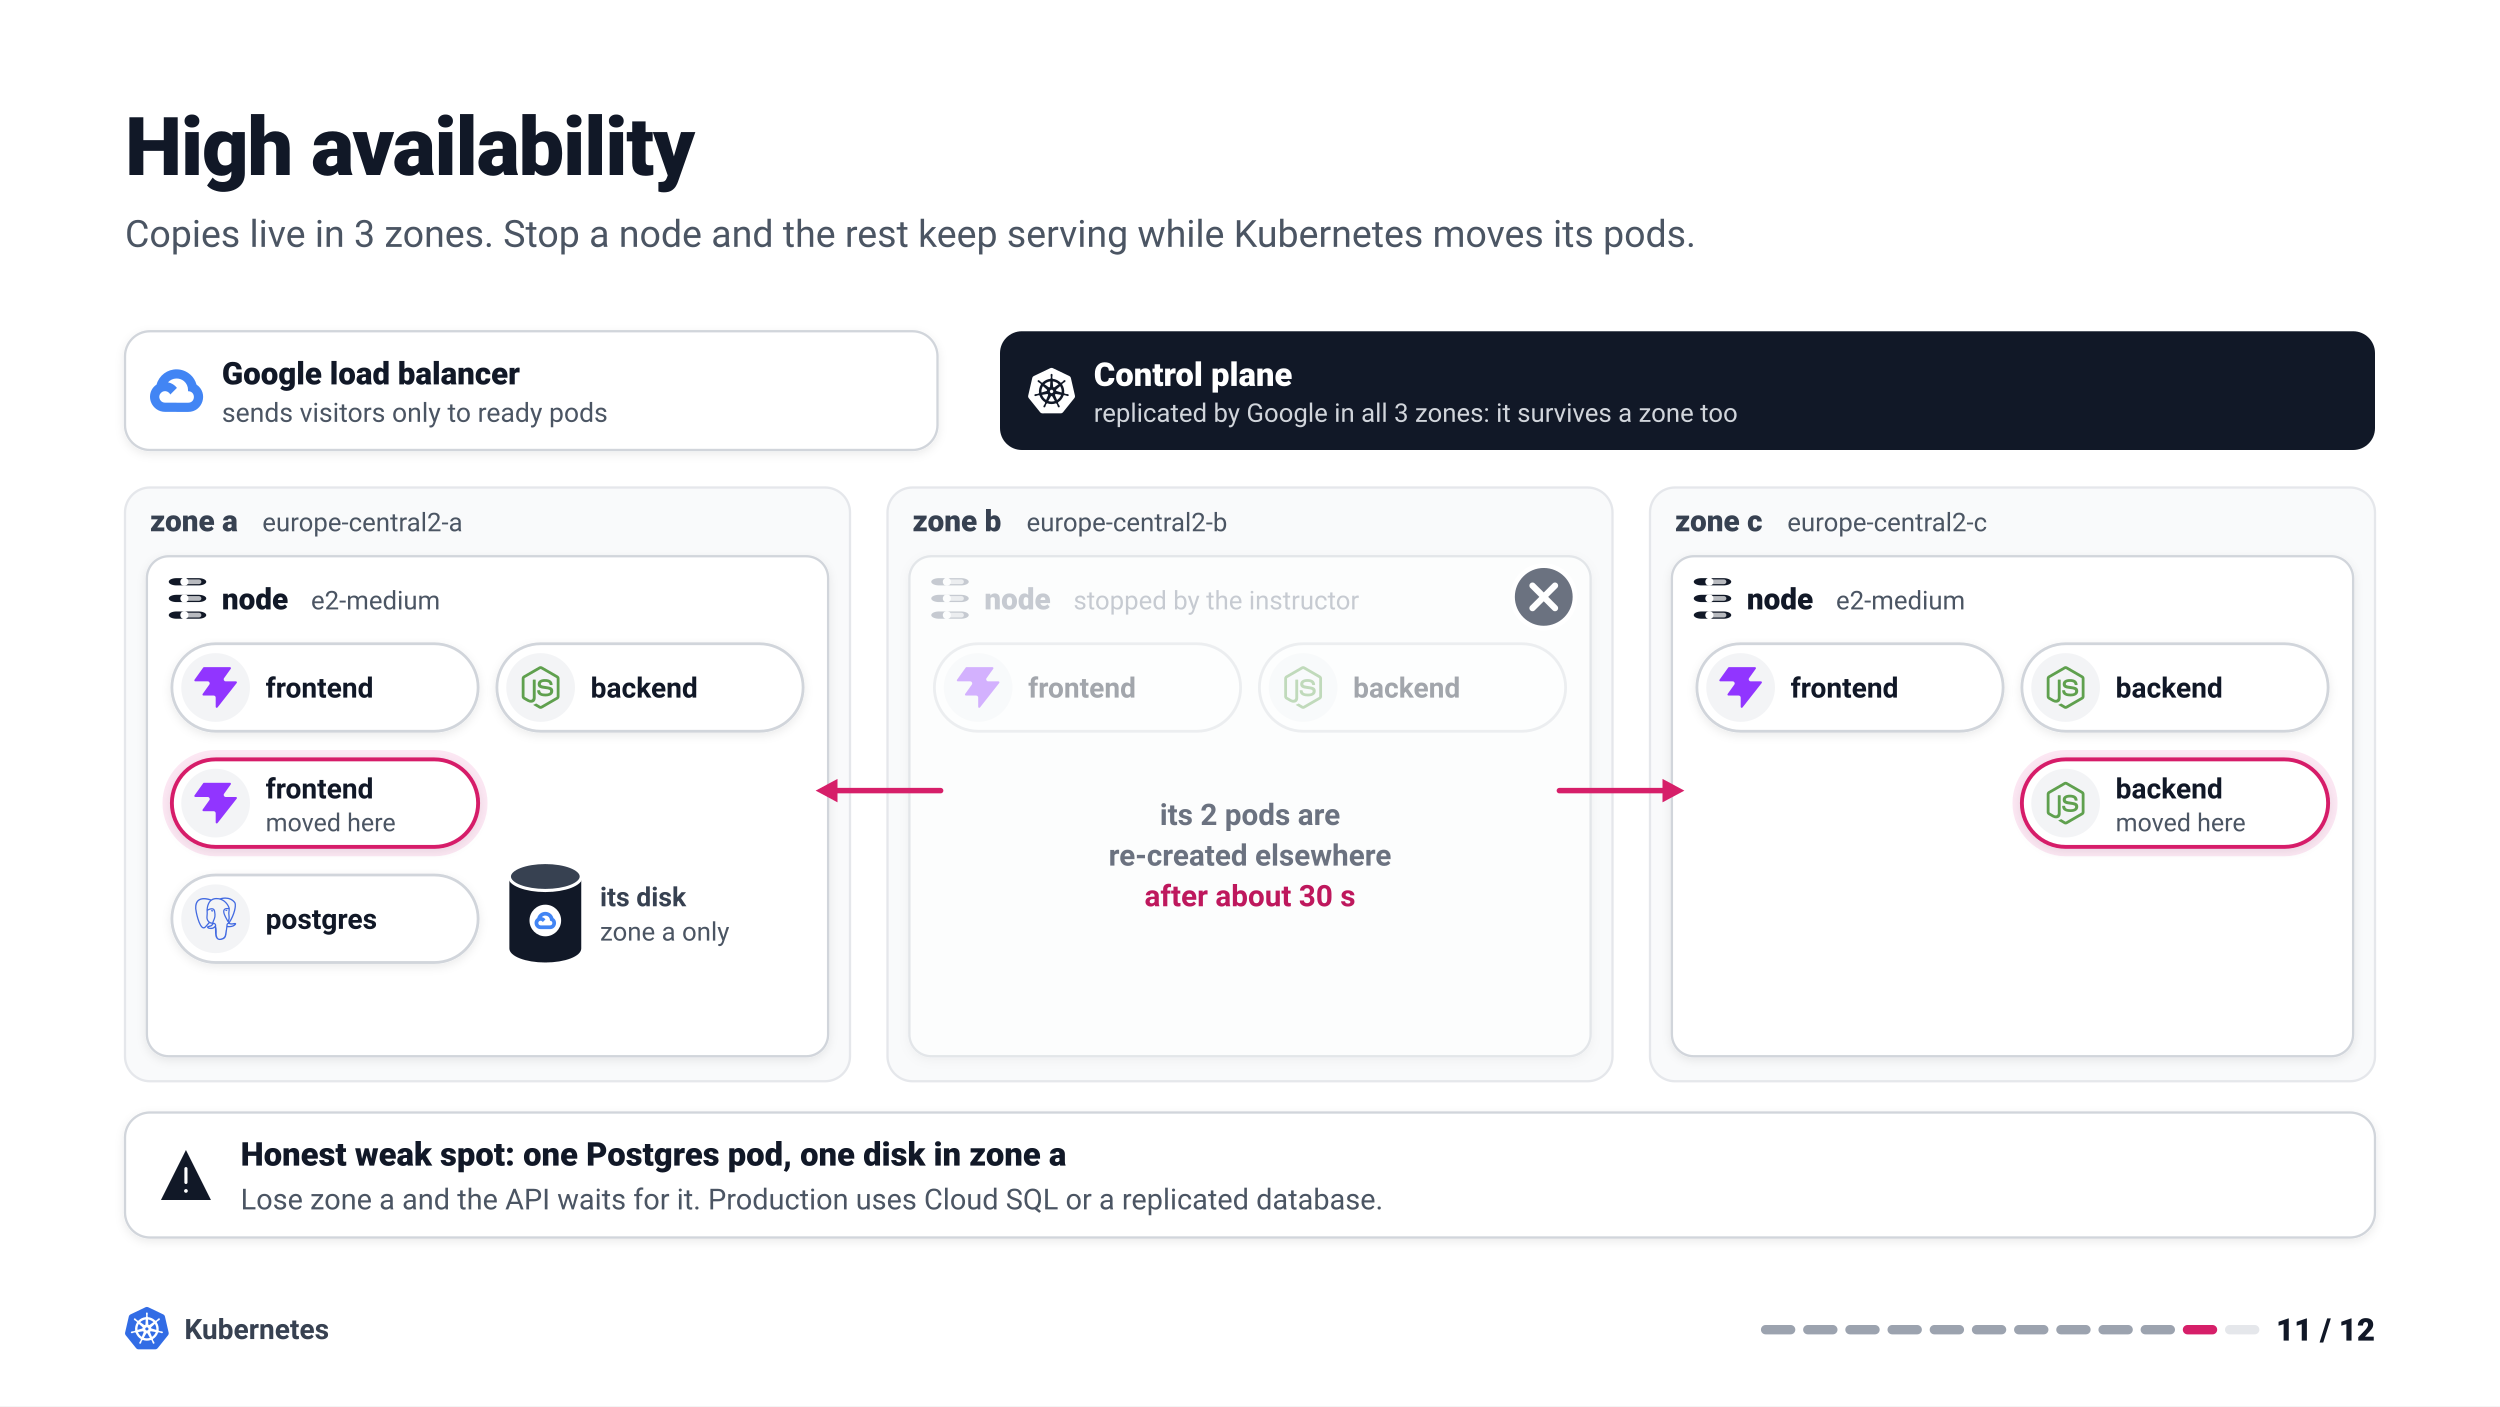
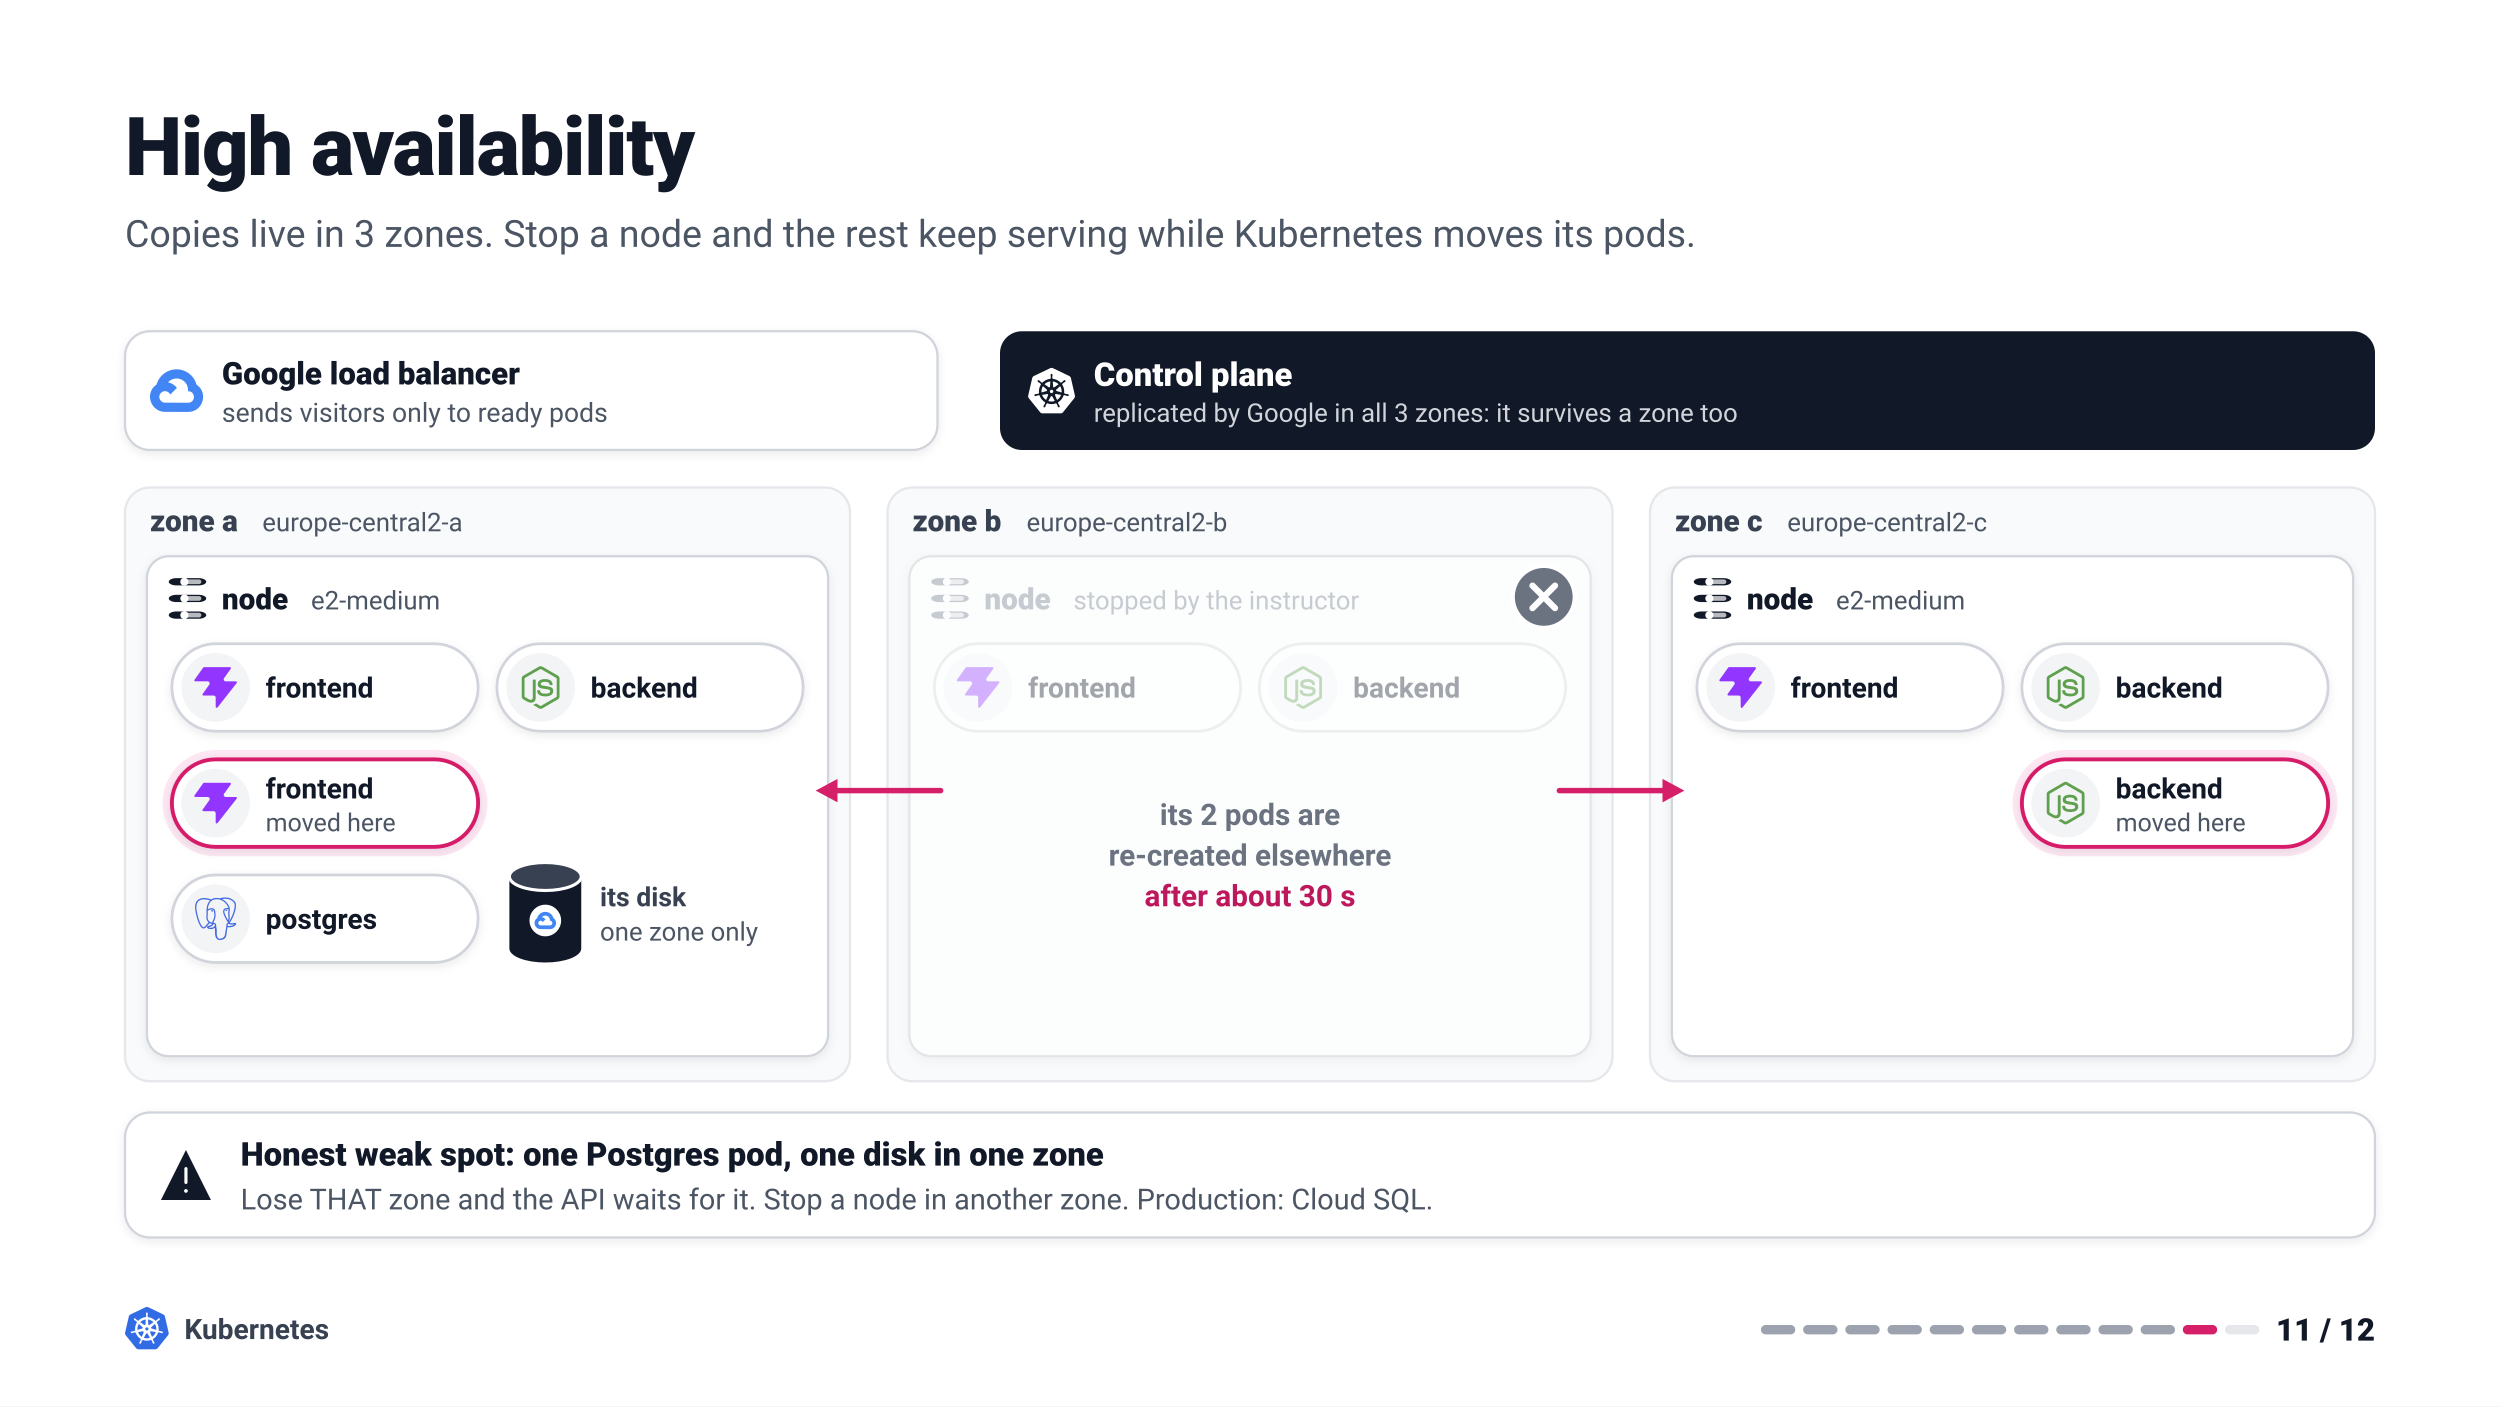
<svg xmlns="http://www.w3.org/2000/svg" width="1600" height="900" viewBox="0 0 1600 900" role="img" aria-labelledby="t d" font-family="system-ui, -apple-system, 'Segoe UI', Roboto, Helvetica, Arial, sans-serif">
  <defs>
    <filter id="shadow" x="-10%" y="-10%" width="120%" height="130%" color-interpolation-filters="sRGB">
      <feDropShadow dx="0" dy="2" stdDeviation="3" flood-color="#111827" flood-opacity="0.08" />
    </filter>
  </defs>
  <rect width="1600" height="900" fill="#FFFFFF" />
  <text x="80" y="112" font-size="52" font-weight="800" fill="#111827" letter-spacing="-0.8">High availability</text>
  <text x="80" y="158" font-size="24" fill="#4B5563">Copies live in 3 zones. Stop a node and the rest keep serving while Kubernetes moves its pods.</text>
  <path transform="translate(80 836) scale(1.1667)" fill="#326CE5" d="M10.204 14.35l.007.01-.999 2.413a5.171 5.171 0 0 1-2.075-2.597l2.578-.437.004.005a.44.44 0 0 1 .484.606zm-.833-2.129a.44.44 0 0 0 .173-.756l.002-.011L7.585 9.7a5.143 5.143 0 0 0-.73 3.255l2.514-.725.002-.009zm1.145-1.98a.44.44 0 0 0 .699-.337l.01-.005.15-2.62a5.144 5.144 0 0 0-3.01 1.442l2.147 1.523.004-.002zm.76 2.75l.723.349.722-.347.18-.78-.5-.623h-.804l-.5.623.179.779zm1.5-3.095a.44.44 0 0 0 .7.336l.008.003 2.134-1.513a5.188 5.188 0 0 0-2.992-1.442l.148 2.615.002.001zm10.876 5.97l-5.773 7.181a1.6 1.6 0 0 1-1.248.594l-9.261.003a1.6 1.6 0 0 1-1.247-.596l-5.776-7.18a1.583 1.583 0 0 1-.307-1.34L2.1 5.573c.108-.47.425-.864.863-1.073L11.305.513a1.606 1.606 0 0 1 1.385 0l8.345 3.985c.438.209.755.604.863 1.073l2.062 8.955c.108.47-.005.963-.308 1.34zm-3.289-2.057c-.042-.01-.103-.026-.145-.034-.174-.033-.315-.025-.479-.038-.35-.037-.638-.067-.895-.148-.105-.04-.18-.165-.216-.216l-.201-.059a6.45 6.45 0 0 0-.105-2.332 6.465 6.465 0 0 0-.936-2.163c.052-.047.15-.133.177-.159.008-.09.001-.183.094-.282.197-.185.444-.338.743-.522.142-.084.273-.137.415-.242.032-.024.076-.062.11-.089.24-.191.295-.52.123-.736-.172-.216-.506-.236-.745-.045-.034.027-.08.062-.111.088-.134.116-.217.23-.33.35-.246.25-.45.458-.673.609-.097.056-.239.037-.303.033l-.19.135a6.545 6.545 0 0 0-4.146-2.003l-.012-.223c-.065-.062-.143-.115-.163-.25-.022-.268.015-.557.057-.905.023-.163.061-.298.068-.475.001-.04-.001-.099-.001-.142 0-.306-.224-.555-.5-.555-.275 0-.499.249-.499.555l.001.014c0 .041-.002.092 0 .128.006.177.044.312.067.475.042.348.078.637.056.906a.545.545 0 0 1-.162.258l-.012.211a6.424 6.424 0 0 0-4.166 2.003 8.373 8.373 0 0 1-.18-.128c-.09.012-.18.04-.297-.029-.223-.15-.427-.358-.673-.608-.113-.12-.195-.234-.329-.349-.03-.026-.077-.062-.111-.088a.594.594 0 0 0-.348-.132.481.481 0 0 0-.398.176c-.172.216-.117.546.123.737l.007.005.104.083c.142.105.272.159.414.242.299.185.546.338.743.522.076.082.09.226.1.288l.16.143a6.462 6.462 0 0 0-1.02 4.506l-.208.06c-.055.072-.133.184-.215.217-.257.081-.546.11-.895.147-.164.014-.305.006-.48.039-.037.007-.09.02-.133.03l-.004.002-.007.002c-.295.071-.484.342-.423.608.061.267.349.429.645.365l.007-.001.01-.003.129-.029c.17-.046.294-.113.448-.172.33-.118.604-.217.87-.256.112-.009.23.069.288.101l.217-.037a6.5 6.5 0 0 0 2.88 3.596l-.09.218c.033.084.069.199.044.282-.097.252-.263.517-.452.813-.091.136-.185.242-.268.399-.02.037-.045.095-.064.134-.128.275-.034.591.213.71.248.12.556-.007.69-.282v-.002c.02-.039.046-.09.062-.127.07-.162.094-.301.144-.458.132-.332.205-.68.387-.897.05-.06.13-.082.215-.105l.113-.205a6.453 6.453 0 0 0 4.609.012l.106.192c.086.028.18.042.256.155.136.232.229.507.342.84.05.156.074.295.145.457.016.037.043.09.062.129.133.276.442.402.69.282.247-.118.341-.435.213-.71-.02-.039-.045-.096-.065-.134-.083-.156-.177-.261-.268-.398-.19-.296-.346-.541-.443-.793-.04-.13.007-.21.038-.294-.018-.022-.059-.144-.083-.202a6.499 6.499 0 0 0 2.88-3.622c.064.01.176.03.213.038.075-.05.144-.114.28-.104.266.039.54.138.87.256.154.06.277.128.448.173.036.01.088.019.13.028l.009.003.007.001c.297.064.584-.098.645-.365.06-.266-.128-.537-.423-.608zM16.4 9.701l-1.95 1.746v.005a.44.44 0 0 0 .173.757l.003.01 2.526.728a5.199 5.199 0 0 0-.108-1.674A5.208 5.208 0 0 0 16.4 9.7zm-4.013 5.325a.437.437 0 0 0-.404-.232.44.44 0 0 0-.372.233h-.002l-1.268 2.292a5.164 5.164 0 0 0 3.326.003l-1.27-2.296h-.01zm1.888-1.293a.44.44 0 0 0-.27.036.44.44 0 0 0-.214.572l-.003.004 1.01 2.438a5.15 5.15 0 0 0 2.081-2.615l-2.6-.44-.004.005z" />
  <text x="118" y="857" font-size="18" font-weight="700" fill="#374151">Kubernetes</text>
  <rect x="1127" y="848" width="22" height="6" rx="3" fill="#9CA3AF" />
  <rect x="1154" y="848" width="22" height="6" rx="3" fill="#9CA3AF" />
  <rect x="1181" y="848" width="22" height="6" rx="3" fill="#9CA3AF" />
  <rect x="1208" y="848" width="22" height="6" rx="3" fill="#9CA3AF" />
  <rect x="1235" y="848" width="22" height="6" rx="3" fill="#9CA3AF" />
  <rect x="1262" y="848" width="22" height="6" rx="3" fill="#9CA3AF" />
  <rect x="1289" y="848" width="22" height="6" rx="3" fill="#9CA3AF" />
  <rect x="1316" y="848" width="22" height="6" rx="3" fill="#9CA3AF" />
  <rect x="1343" y="848" width="22" height="6" rx="3" fill="#9CA3AF" />
  <rect x="1370" y="848" width="22" height="6" rx="3" fill="#9CA3AF" />
  <rect x="1397" y="848" width="22" height="6" rx="3" fill="#D61F69" />
  <rect x="1424" y="848" width="22" height="6" rx="3" fill="#E5E7EB" />
  <text x="1520" y="858" font-size="20" font-weight="800" fill="#111827" text-anchor="end">11 / 12</text>
  <rect x="80" y="212" width="520" height="76" rx="16" fill="#FFFFFF" stroke="#D1D5DB" stroke-width="1.5" filter="url(#shadow)" />
  <path transform="translate(96 233) scale(1.4167)" fill="#4285F4" d="M12.19 2.38a9.344 9.344 0 0 0-9.234 6.893c.053-.02-.055.013 0 0-3.875 2.551-3.922 8.11-.247 10.941l.006-.007-.007.03a6.717 6.717 0 0 0 4.077 1.356h5.173l.03.03h5.192c6.687.053 9.376-8.605 3.835-12.35a9.365 9.365 0 0 0-2.821-4.552l-.043.043.006-.05A9.344 9.344 0 0 0 12.19 2.38zm-.358 4.146c1.244-.04 2.518.368 3.486 1.15a5.186 5.186 0 0 1 1.862 4.078v.518c3.53-.07 3.53 5.262 0 5.193h-5.193l-.008.009v-.04H6.785a2.59 2.59 0 0 1-1.067-.23h.001a2.597 2.597 0 1 1 3.437-3.437l3.013-3.012A6.747 6.747 0 0 0 8.11 8.24c.018-.01.04-.026.054-.023a5.186 5.186 0 0 1 3.67-1.69z" />
  <text x="142" y="246" font-size="20" font-weight="800" fill="#111827">Google load balancer</text>
  <text x="142" y="270" font-size="17" fill="#4B5563">sends visitors only to ready pods</text>
  <rect x="640" y="212" width="880" height="76" rx="14" fill="#111827" />
  <path transform="translate(658 235) scale(1.25)" fill="#FFFFFF" d="M10.204 14.35l.007.01-.999 2.413a5.171 5.171 0 0 1-2.075-2.597l2.578-.437.004.005a.44.44 0 0 1 .484.606zm-.833-2.129a.44.44 0 0 0 .173-.756l.002-.011L7.585 9.7a5.143 5.143 0 0 0-.73 3.255l2.514-.725.002-.009zm1.145-1.98a.44.44 0 0 0 .699-.337l.01-.005.15-2.62a5.144 5.144 0 0 0-3.01 1.442l2.147 1.523.004-.002zm.76 2.75l.723.349.722-.347.18-.78-.5-.623h-.804l-.5.623.179.779zm1.5-3.095a.44.44 0 0 0 .7.336l.008.003 2.134-1.513a5.188 5.188 0 0 0-2.992-1.442l.148 2.615.002.001zm10.876 5.97l-5.773 7.181a1.6 1.6 0 0 1-1.248.594l-9.261.003a1.6 1.6 0 0 1-1.247-.596l-5.776-7.18a1.583 1.583 0 0 1-.307-1.34L2.1 5.573c.108-.47.425-.864.863-1.073L11.305.513a1.606 1.606 0 0 1 1.385 0l8.345 3.985c.438.209.755.604.863 1.073l2.062 8.955c.108.47-.005.963-.308 1.34zm-3.289-2.057c-.042-.01-.103-.026-.145-.034-.174-.033-.315-.025-.479-.038-.35-.037-.638-.067-.895-.148-.105-.04-.18-.165-.216-.216l-.201-.059a6.45 6.45 0 0 0-.105-2.332 6.465 6.465 0 0 0-.936-2.163c.052-.047.15-.133.177-.159.008-.09.001-.183.094-.282.197-.185.444-.338.743-.522.142-.084.273-.137.415-.242.032-.024.076-.062.11-.089.24-.191.295-.52.123-.736-.172-.216-.506-.236-.745-.045-.034.027-.08.062-.111.088-.134.116-.217.23-.33.35-.246.25-.45.458-.673.609-.097.056-.239.037-.303.033l-.19.135a6.545 6.545 0 0 0-4.146-2.003l-.012-.223c-.065-.062-.143-.115-.163-.25-.022-.268.015-.557.057-.905.023-.163.061-.298.068-.475.001-.04-.001-.099-.001-.142 0-.306-.224-.555-.5-.555-.275 0-.499.249-.499.555l.001.014c0 .041-.002.092 0 .128.006.177.044.312.067.475.042.348.078.637.056.906a.545.545 0 0 1-.162.258l-.012.211a6.424 6.424 0 0 0-4.166 2.003 8.373 8.373 0 0 1-.18-.128c-.09.012-.18.04-.297-.029-.223-.15-.427-.358-.673-.608-.113-.12-.195-.234-.329-.349-.03-.026-.077-.062-.111-.088a.594.594 0 0 0-.348-.132.481.481 0 0 0-.398.176c-.172.216-.117.546.123.737l.007.005.104.083c.142.105.272.159.414.242.299.185.546.338.743.522.076.082.09.226.1.288l.16.143a6.462 6.462 0 0 0-1.02 4.506l-.208.06c-.055.072-.133.184-.215.217-.257.081-.546.11-.895.147-.164.014-.305.006-.48.039-.037.007-.09.02-.133.03l-.004.002-.007.002c-.295.071-.484.342-.423.608.061.267.349.429.645.365l.007-.001.01-.003.129-.029c.17-.046.294-.113.448-.172.33-.118.604-.217.87-.256.112-.009.23.069.288.101l.217-.037a6.5 6.5 0 0 0 2.88 3.596l-.09.218c.033.084.069.199.044.282-.097.252-.263.517-.452.813-.091.136-.185.242-.268.399-.02.037-.045.095-.064.134-.128.275-.034.591.213.71.248.12.556-.007.69-.282v-.002c.02-.039.046-.09.062-.127.07-.162.094-.301.144-.458.132-.332.205-.68.387-.897.05-.06.13-.082.215-.105l.113-.205a6.453 6.453 0 0 0 4.609.012l.106.192c.086.028.18.042.256.155.136.232.229.507.342.84.05.156.074.295.145.457.016.037.043.09.062.129.133.276.442.402.69.282.247-.118.341-.435.213-.71-.02-.039-.045-.096-.065-.134-.083-.156-.177-.261-.268-.398-.19-.296-.346-.541-.443-.793-.04-.13.007-.21.038-.294-.018-.022-.059-.144-.083-.202a6.499 6.499 0 0 0 2.88-3.622c.064.01.176.03.213.038.075-.05.144-.114.28-.104.266.039.54.138.87.256.154.06.277.128.448.173.036.01.088.019.13.028l.009.003.007.001c.297.064.584-.098.645-.365.06-.266-.128-.537-.423-.608zM16.4 9.701l-1.95 1.746v.005a.44.44 0 0 0 .173.757l.003.01 2.526.728a5.199 5.199 0 0 0-.108-1.674A5.208 5.208 0 0 0 16.4 9.7zm-4.013 5.325a.437.437 0 0 0-.404-.232.44.44 0 0 0-.372.233h-.002l-1.268 2.292a5.164 5.164 0 0 0 3.326.003l-1.27-2.296h-.01zm1.888-1.293a.44.44 0 0 0-.27.036.44.44 0 0 0-.214.572l-.003.004 1.01 2.438a5.15 5.15 0 0 0 2.081-2.615l-2.6-.44-.004.005z" />
  <text x="700" y="247" font-size="21" font-weight="800" fill="#FFFFFF">Control plane</text>
  <text x="700" y="270" font-size="16.5" fill="#D1D5DB">replicated by Google in all 3 zones: it survives a zone too</text>
  <rect x="80" y="312" width="464" height="380" rx="16" fill="#F9FAFB" stroke="#E5E7EB" stroke-width="1.5" />
  <text x="96" y="340" font-size="19" font-weight="800" fill="#374151">zone a</text>
  <text x="167.86" y="340" font-size="16.5" fill="#4B5563">europe-central2-a</text>
  <rect x="568" y="312" width="464" height="380" rx="16" fill="#F9FAFB" stroke="#E5E7EB" stroke-width="1.5" />
  <text x="584" y="340" font-size="19" font-weight="800" fill="#374151">zone b</text>
  <text x="656.99" y="340" font-size="16.5" fill="#4B5563">europe-central2-b</text>
  <rect x="1056" y="312" width="464" height="380" rx="16" fill="#F9FAFB" stroke="#E5E7EB" stroke-width="1.5" />
  <text x="1072" y="340" font-size="19" font-weight="800" fill="#374151">zone c</text>
  <text x="1143.86" y="340" font-size="16.5" fill="#4B5563">europe-central2-c</text>
  <rect x="94" y="356" width="436" height="320" rx="14" fill="#FFFFFF" stroke="#D1D5DB" stroke-width="1.5" filter="url(#shadow)" />
  <rect x="108" y="370" width="24" height="4.67" rx="5" fill="#111827" />
  <circle cx="118" cy="372.33" r="2.6" fill="#FFFFFF" />
  <rect x="118.8" y="370.83" width="10.08" height="3" rx="1.5" fill="#FFFFFF" opacity="0.7" />
  <rect x="108" y="380.67" width="24" height="4.67" rx="5" fill="#111827" />
  <circle cx="118" cy="383" r="2.6" fill="#FFFFFF" />
  <rect x="118.8" y="381.5" width="10.08" height="3" rx="1.5" fill="#FFFFFF" opacity="0.7" />
  <rect x="108" y="391.33" width="24" height="4.67" rx="5" fill="#111827" />
  <circle cx="118" cy="393.67" r="2.6" fill="#FFFFFF" />
  <rect x="118.8" y="392.17" width="10.08" height="3" rx="1.5" fill="#FFFFFF" opacity="0.7" />
  <text x="142" y="390" font-size="19" font-weight="800" fill="#111827">node</text>
  <text x="199.02" y="390" font-size="16.5" fill="#4B5563">e2-medium</text>
  <rect x="110" y="412" width="196" height="56" rx="28" fill="#FFFFFF" stroke="#D1D5DB" stroke-width="1.8" filter="url(#shadow)" />
  <circle cx="138" cy="440" r="22" fill="#F3F4F6" />
  <path transform="translate(124.36 426.36) scale(1.1367)" fill="#9135FF" d="M13.056 23.238a.57.57 0 0 1-1.02-.355v-5.202c0-.63-.512-1.143-1.144-1.143H5.148a.57.57 0 0 1-.464-.903l3.777-5.29c.54-.753 0-1.804-.93-1.804H.57a.574.574 0 0 1-.543-.746.6.6 0 0 1 .08-.157L5.008.78a.57.57 0 0 1 .467-.24h14.589a.57.57 0 0 1 .466.903l-3.778 5.29c-.54.755 0 1.806.93 1.806h5.745c.238 0 .424.138.513.322a.56.56 0 0 1-.063.603z" />
  <text x="170" y="446.48" font-size="18" font-weight="700" fill="#111827">frontend</text>
  <rect x="318" y="412" width="196" height="56" rx="28" fill="#FFFFFF" stroke="#D1D5DB" stroke-width="1.8" filter="url(#shadow)" />
  <circle cx="346" cy="440" r="22" fill="#F3F4F6" />
  <path transform="translate(332.36 426.36) scale(1.1367)" fill="#5FA04E" d="M11.998,24c-0.321,0-0.641-0.084-0.922-0.247l-2.936-1.737c-0.438-0.245-0.224-0.332-0.08-0.383 c0.585-0.203,0.703-0.25,1.328-0.604c0.065-0.037,0.151-0.023,0.218,0.017l2.256,1.339c0.082,0.045,0.197,0.045,0.272,0l8.795-5.076 c0.082-0.047,0.134-0.141,0.134-0.238V6.921c0-0.099-0.053-0.192-0.137-0.242l-8.791-5.072c-0.081-0.047-0.189-0.047-0.271,0 L3.075,6.68C2.99,6.729,2.936,6.825,2.936,6.921v10.15c0,0.097,0.054,0.189,0.139,0.235l2.409,1.392 c1.307,0.654,2.108-0.116,2.108-0.89V7.787c0-0.142,0.114-0.253,0.256-0.253h1.115c0.139,0,0.255,0.112,0.255,0.253v10.021 c0,1.745-0.95,2.745-2.604,2.745c-0.508,0-0.909,0-2.026-0.551L2.28,18.675c-0.57-0.329-0.922-0.945-0.922-1.604V6.921 c0-0.659,0.353-1.275,0.922-1.603l8.795-5.082c0.557-0.315,1.296-0.315,1.848,0l8.794,5.082c0.57,0.329,0.924,0.944,0.924,1.603 v10.15c0,0.659-0.354,1.273-0.924,1.604l-8.794,5.078C12.643,23.916,12.324,24,11.998,24z M19.099,13.993 c0-1.9-1.284-2.406-3.987-2.763c-2.731-0.361-3.009-0.548-3.009-1.187c0-0.528,0.235-1.233,2.258-1.233 c1.807,0,2.473,0.389,2.747,1.607c0.024,0.115,0.129,0.199,0.247,0.199h1.141c0.071,0,0.138-0.031,0.186-0.081 c0.048-0.054,0.074-0.123,0.067-0.196c-0.177-2.098-1.571-3.076-4.388-3.076c-2.508,0-4.004,1.058-4.004,2.833 c0,1.925,1.488,2.457,3.895,2.695c2.88,0.282,3.103,0.703,3.103,1.269c0,0.983-0.789,1.402-2.642,1.402 c-2.327,0-2.839-0.584-3.011-1.742c-0.02-0.124-0.126-0.215-0.253-0.215h-1.137c-0.141,0-0.254,0.112-0.254,0.253 c0,1.482,0.806,3.248,4.655,3.248C17.501,17.007,19.099,15.91,19.099,13.993z" />
  <text x="378" y="446.48" font-size="18" font-weight="700" fill="#111827">backend</text>
  <rect x="104" y="480" width="208" height="68" rx="34" fill="#FCE7F3" />
  <rect x="110" y="486" width="196" height="56" rx="28" fill="#FFFFFF" stroke="#D61F69" stroke-width="2.5" filter="url(#shadow)" />
  <circle cx="138" cy="514" r="22" fill="#F3F4F6" />
  <path transform="translate(124.36 500.36) scale(1.1367)" fill="#9135FF" d="M13.056 23.238a.57.57 0 0 1-1.02-.355v-5.202c0-.63-.512-1.143-1.144-1.143H5.148a.57.57 0 0 1-.464-.903l3.777-5.29c.54-.753 0-1.804-.93-1.804H.57a.574.574 0 0 1-.543-.746.6.6 0 0 1 .08-.157L5.008.78a.57.57 0 0 1 .467-.24h14.589a.57.57 0 0 1 .466.903l-3.778 5.29c-.54.755 0 1.806.93 1.806h5.745c.238 0 .424.138.513.322a.56.56 0 0 1-.063.603z" />
  <text x="170" y="511" font-size="18" font-weight="700" fill="#111827">frontend</text>
  <text x="170" y="532" font-size="16" fill="#4B5563">moved here</text>
  <rect x="110" y="560" width="196" height="56" rx="28" fill="#FFFFFF" stroke="#D1D5DB" stroke-width="1.8" filter="url(#shadow)" />
  <circle cx="138" cy="588" r="22" fill="#F3F4F6" />
  <path transform="translate(124.36 574.36) scale(1.1367)" fill="#4169E1" d="M23.559 14.723a.527.527 0 0 0-.056-.119c-.139-.263-.477-.342-1.007-.232-1.653.341-2.293.131-2.526-.019 1.342-2.048 2.445-4.522 3.041-6.83.271-1.051.798-3.524.122-4.732a1.564 1.564 0 0 0-.151-.235C21.693.909 19.801.025 17.51.001c-1.495-.016-2.771.346-3.116.479a9.449 9.449 0 0 0-.516-.082 8.044 8.044 0 0 0-1.311-.128c-1.182-.018-2.204.264-3.05.841-.857-.321-4.789-1.645-7.222.079C.936 2.153.309 3.873.43 6.304c.041.818.507 3.334 1.242 5.744.46 1.506.939 2.702 1.433 3.582.553.994 1.126 1.593 1.714 1.79.447.149 1.133.144 1.858-.728.801-.964 1.59-1.826 1.945-2.207.435.235.906.362 1.39.377a.057.057 0 0 0 0.0.004 11.031 11.031 0 0 0-.247.305c-.339.43-.409.52-1.5.744-.31.064-1.134.234-1.146.811-.003.122.033.231.092.327.227.423.922.61 1.015.633 1.335.334 2.504.092 3.371-.679-.017 2.231.077 4.417.345 5.087.221.553.762 1.905 2.469 1.904.251 0 .526-.029.83-.094 1.782-.382 2.556-1.17 2.855-2.906.15-.871.402-2.875.539-4.101.017-.07.036-.121.057-.136.001-.001.07-.047.427.031a.367.367 0 0 0 .044.007l.254.022.015.001c.847.038 1.911-.143 2.531-.431.644-.299 1.806-1.032 1.595-1.67zM2.371 11.877c-.744-2.436-1.178-4.885-1.212-5.572-.109-2.171.417-3.683 1.562-4.493 1.837-1.299 4.84-.541 6.108-.13-.003.003-.007.006-.01.009-2.024 2.044-1.976 5.536-1.971 5.75-0.0.082.007.199.016.359.035.587.1 1.68-.073 2.918-.161 1.15.194 2.276.973 3.089.081.084.165.163.252.237-.347.371-1.1 1.193-1.903 2.158-.568.682-.96.552-1.089.509-.392-.131-.813-.587-1.238-1.322-.48-.839-.964-2.032-1.415-3.513zm6.007 5.087c-.171-.043-.327-.113-.432-.177.089-.039.237-.09.483-.141 1.283-.264 1.482-.451 1.914-1.0.099-.126.212-.269.367-.443a.355.355 0 0 0 .074-.13c.171-.151.272-.11.437-.042.156.065.308.26.369.475.029.102.062.294-.045.444-.904 1.266-2.222 1.249-3.168 1.013zm2.094-3.988-.052.141c-.133.357-.257.688-.333 1.003-.667-.002-1.317-.287-1.81-.802-.628-.655-.913-1.566-.782-2.5.183-1.308.115-2.447.079-3.059-.005-.086-.009-.161-.012-.22.296-.262 1.666-.996 2.643-.772.446.102.718.406.831.928.585 2.704.077 3.831-.33 4.736-.084.187-.163.363-.231.545zm7.364 4.572c-.017.177-.036.376-.062.596l-.146.438a.355.355 0 0 0-.018.108c-.006.475-.054.649-.115.869-.063.229-.135.489-.179 1.058-.11 1.414-.878 2.227-2.417 2.557-1.516.325-1.784-.497-2.021-1.222a6.582 6.582 0 0 0-.077-.227c-.215-.586-.191-1.412-.157-2.555.017-.561-.025-1.901-.33-2.646.004-.293.011-.591.019-.892a.353.353 0 0 0-.015-.113 1.493 1.493 0 0 0-.044-.208c-.123-.428-.421-.787-.78-.935-.142-.059-.404-.167-.718-.087.067-.276.183-.588.309-.925l.053-.142c.059-.16.134-.326.213-.501.426-.948 1.011-2.245.377-5.177-.237-1.098-1.03-1.634-2.232-1.51-.721.075-1.38.365-1.709.532a5.672 5.672 0 0 0-.196.104c.092-1.106.439-3.174 1.736-4.482a4.031 4.031 0 0 1 .303-.276.353.353 0 0 0 .145-.064c.752-.571 1.694-.851 2.802-.833.409.007.802.034 1.174.081 1.939.354 3.244 1.447 4.036 2.383.814.962 1.255 1.931 1.431 2.454-1.323-.135-2.223.127-2.68.779-.993 1.419.543 4.173 1.281 5.496.135.243.252.452.289.541.24.583.551.971.779 1.255.07.087.137.171.189.245-.401.116-1.121.383-1.055 1.717-.012.156-.042.447-.083.815-.046.208-.07.46-.099.766zm.89-1.621c-.041-.832.269-.918.597-1.01a2.857 2.857 0 0 0 .135-.041 1.202 1.202 0 0 0 .134.103c.57.377 1.582.421 3.007.134-.202.177-.519.399-.953.601-.41.19-1.096.333-1.747.364-.72.034-1.086-.081-1.172-.151zm.57-9.271c-.006.351-.054.669-.105 1.002-.055.358-.112.727-.126 1.176-.014.437.04.891.093 1.33.107.887.216 1.8-.207 2.701a3.527 3.527 0 0 1-.188-.386c-.053-.128-.167-.333-.325-.616-.616-1.104-2.057-3.69-1.319-4.745.38-.543 1.341-.566 2.178-.463zm.228 7.014a12.376 12.376 0 0 0-.085-.107l-.035-.044c.726-1.2.584-2.386.458-3.438-.052-.432-.101-.84-.088-1.223.013-.406.067-.754.118-1.091.064-.415.129-.844.111-1.351.013-.053.019-.116.012-.19-.046-.485-.6-1.938-1.729-3.253-.608-.707-1.49-1.497-2.689-2.039.525-.107 1.233-.203 2.024-.186 2.051.046 3.675.814 4.824 2.282a.908.908 0 0 1 .067.1c.723 1.356-.276 6.275-2.987 10.54zm-8.817-6.116c-.025.179-.309.422-.621.422a.582.582 0 0 1-.081-.006c-.187-.026-.377-.144-.506-.316-.046-.06-.12-.178-.105-.284.005-.04.026-.099.092-.149.118-.089.352-.123.61-.087.316.044.643.194.611.419zm7.931-.411c.011.079-.049.201-.153.31-.068.072-.212.196-.408.223a.546.546 0 0 1-.075.005c-.293 0-.541-.234-.561-.372-.024-.176.264-.311.561-.352.297-.041.611.009.636.185z" />
  <text x="170" y="594.48" font-size="18" font-weight="700" fill="#111827">postgres</text>
  <path d="M326 560.96 V607.04 A23 8.96 0 0 0 372 607.04 V560.96" fill="#111827" />
  <ellipse cx="349" cy="560.96" rx="23" ry="8.96" fill="#374151" stroke="#FFFFFF" stroke-width="2" />
  <circle cx="349" cy="589.12" r="10.12" fill="#FFFFFF" />
  <path transform="translate(342.1 582.22) scale(0.575)" fill="#4285F4" d="M12.19 2.38a9.344 9.344 0 0 0-9.234 6.893c.053-.02-.055.013 0 0-3.875 2.551-3.922 8.11-.247 10.941l.006-.007-.007.03a6.717 6.717 0 0 0 4.077 1.356h5.173l.03.03h5.192c6.687.053 9.376-8.605 3.835-12.35a9.365 9.365 0 0 0-2.821-4.552l-.043.043.006-.05A9.344 9.344 0 0 0 12.19 2.38zm-.358 4.146c1.244-.04 2.518.368 3.486 1.15a5.186 5.186 0 0 1 1.862 4.078v.518c3.53-.07 3.53 5.262 0 5.193h-5.193l-.008.009v-.04H6.785a2.59 2.59 0 0 1-1.067-.23h.001a2.597 2.597 0 1 1 3.437-3.437l3.013-3.012A6.747 6.747 0 0 0 8.11 8.24c.018-.01.04-.026.054-.023a5.186 5.186 0 0 1 3.67-1.69z" />
  <text x="384" y="580" font-size="17" font-weight="600" fill="#374151">its disk</text>
-   <text x="384" y="602" font-size="16.5" fill="#4B5563">zone a only</text>
+   <text x="384" y="602" font-size="16.5" fill="#4B5563">one zone only</text>
  <g opacity="0.55">
    <rect x="582" y="356" width="436" height="320" rx="14" fill="#FFFFFF" stroke="#D1D5DB" stroke-width="1.5" filter="url(#shadow)" />
    <rect x="596" y="370" width="24" height="4.67" rx="5" fill="#9CA3AF" />
    <circle cx="606" cy="372.33" r="2.6" fill="#FFFFFF" />
    <rect x="606.8" y="370.83" width="10.08" height="3" rx="1.5" fill="#FFFFFF" opacity="0.7" />
    <rect x="596" y="380.67" width="24" height="4.67" rx="5" fill="#9CA3AF" />
    <circle cx="606" cy="383" r="2.6" fill="#FFFFFF" />
    <rect x="606.8" y="381.5" width="10.08" height="3" rx="1.5" fill="#FFFFFF" opacity="0.7" />
    <rect x="596" y="391.33" width="24" height="4.67" rx="5" fill="#9CA3AF" />
    <circle cx="606" cy="393.67" r="2.6" fill="#FFFFFF" />
    <rect x="606.8" y="392.17" width="10.08" height="3" rx="1.5" fill="#FFFFFF" opacity="0.7" />
    <text x="630" y="390" font-size="19" font-weight="800" fill="#9CA3AF">node</text>
    <text x="687.02" y="390" font-size="16.5" fill="#9CA3AF">stopped by the instructor</text>
  </g>
  <g opacity="0.38">
    <rect x="598" y="412" width="196" height="56" rx="28" fill="#FFFFFF" stroke="#D1D5DB" stroke-width="1.8" />
    <circle cx="626" cy="440" r="22" fill="#F3F4F6" />
    <path transform="translate(612.36 426.36) scale(1.1367)" fill="#9135FF" d="M13.056 23.238a.57.57 0 0 1-1.02-.355v-5.202c0-.63-.512-1.143-1.144-1.143H5.148a.57.57 0 0 1-.464-.903l3.777-5.29c.54-.753 0-1.804-.93-1.804H.57a.574.574 0 0 1-.543-.746.6.6 0 0 1 .08-.157L5.008.78a.57.57 0 0 1 .467-.24h14.589a.57.57 0 0 1 .466.903l-3.778 5.29c-.54.755 0 1.806.93 1.806h5.745c.238 0 .424.138.513.322a.56.56 0 0 1-.063.603z" />
    <text x="658" y="446.48" font-size="18" font-weight="700" fill="#111827">frontend</text>
  </g>
  <g opacity="0.38">
    <rect x="806" y="412" width="196" height="56" rx="28" fill="#FFFFFF" stroke="#D1D5DB" stroke-width="1.8" />
    <circle cx="834" cy="440" r="22" fill="#F3F4F6" />
    <path transform="translate(820.36 426.36) scale(1.1367)" fill="#5FA04E" d="M11.998,24c-0.321,0-0.641-0.084-0.922-0.247l-2.936-1.737c-0.438-0.245-0.224-0.332-0.08-0.383 c0.585-0.203,0.703-0.25,1.328-0.604c0.065-0.037,0.151-0.023,0.218,0.017l2.256,1.339c0.082,0.045,0.197,0.045,0.272,0l8.795-5.076 c0.082-0.047,0.134-0.141,0.134-0.238V6.921c0-0.099-0.053-0.192-0.137-0.242l-8.791-5.072c-0.081-0.047-0.189-0.047-0.271,0 L3.075,6.68C2.99,6.729,2.936,6.825,2.936,6.921v10.15c0,0.097,0.054,0.189,0.139,0.235l2.409,1.392 c1.307,0.654,2.108-0.116,2.108-0.89V7.787c0-0.142,0.114-0.253,0.256-0.253h1.115c0.139,0,0.255,0.112,0.255,0.253v10.021 c0,1.745-0.95,2.745-2.604,2.745c-0.508,0-0.909,0-2.026-0.551L2.28,18.675c-0.57-0.329-0.922-0.945-0.922-1.604V6.921 c0-0.659,0.353-1.275,0.922-1.603l8.795-5.082c0.557-0.315,1.296-0.315,1.848,0l8.794,5.082c0.57,0.329,0.924,0.944,0.924,1.603 v10.15c0,0.659-0.354,1.273-0.924,1.604l-8.794,5.078C12.643,23.916,12.324,24,11.998,24z M19.099,13.993 c0-1.9-1.284-2.406-3.987-2.763c-2.731-0.361-3.009-0.548-3.009-1.187c0-0.528,0.235-1.233,2.258-1.233 c1.807,0,2.473,0.389,2.747,1.607c0.024,0.115,0.129,0.199,0.247,0.199h1.141c0.071,0,0.138-0.031,0.186-0.081 c0.048-0.054,0.074-0.123,0.067-0.196c-0.177-2.098-1.571-3.076-4.388-3.076c-2.508,0-4.004,1.058-4.004,2.833 c0,1.925,1.488,2.457,3.895,2.695c2.88,0.282,3.103,0.703,3.103,1.269c0,0.983-0.789,1.402-2.642,1.402 c-2.327,0-2.839-0.584-3.011-1.742c-0.02-0.124-0.126-0.215-0.253-0.215h-1.137c-0.141,0-0.254,0.112-0.254,0.253 c0,1.482,0.806,3.248,4.655,3.248C17.501,17.007,19.099,15.91,19.099,13.993z" />
    <text x="866" y="446.48" font-size="18" font-weight="700" fill="#111827">backend</text>
  </g>
  <circle cx="988" cy="382" r="20" fill="#6B7280" stroke="#FFFFFF" stroke-width="3" />
  <path d="M980.8 374.8 L995.2 389.2 M995.2 374.8 L980.8 389.2" fill="none" stroke="#FFFFFF" stroke-width="4" stroke-linecap="round" />
  <text x="800" y="528" font-size="19" font-weight="700" fill="#6B7280" text-anchor="middle">its 2 pods are</text>
  <text x="800" y="554" font-size="19" font-weight="700" fill="#6B7280" text-anchor="middle">re-created elsewhere</text>
  <text x="800" y="580" font-size="19" font-weight="700" fill="#BE185D" text-anchor="middle">after about 30 s</text>
  <rect x="1070" y="356" width="436" height="320" rx="14" fill="#FFFFFF" stroke="#D1D5DB" stroke-width="1.5" filter="url(#shadow)" />
  <rect x="1084" y="370" width="24" height="4.67" rx="5" fill="#111827" />
  <circle cx="1094" cy="372.33" r="2.6" fill="#FFFFFF" />
  <rect x="1094.8" y="370.83" width="10.08" height="3" rx="1.5" fill="#FFFFFF" opacity="0.7" />
  <rect x="1084" y="380.67" width="24" height="4.67" rx="5" fill="#111827" />
  <circle cx="1094" cy="383" r="2.6" fill="#FFFFFF" />
  <rect x="1094.8" y="381.5" width="10.08" height="3" rx="1.5" fill="#FFFFFF" opacity="0.7" />
  <rect x="1084" y="391.33" width="24" height="4.67" rx="5" fill="#111827" />
  <circle cx="1094" cy="393.67" r="2.6" fill="#FFFFFF" />
  <rect x="1094.8" y="392.17" width="10.08" height="3" rx="1.5" fill="#FFFFFF" opacity="0.7" />
  <text x="1118" y="390" font-size="19" font-weight="800" fill="#111827">node</text>
  <text x="1175.02" y="390" font-size="16.5" fill="#4B5563">e2-medium</text>
  <rect x="1086" y="412" width="196" height="56" rx="28" fill="#FFFFFF" stroke="#D1D5DB" stroke-width="1.8" filter="url(#shadow)" />
  <circle cx="1114" cy="440" r="22" fill="#F3F4F6" />
  <path transform="translate(1100.36 426.36) scale(1.1367)" fill="#9135FF" d="M13.056 23.238a.57.57 0 0 1-1.02-.355v-5.202c0-.63-.512-1.143-1.144-1.143H5.148a.57.57 0 0 1-.464-.903l3.777-5.29c.54-.753 0-1.804-.93-1.804H.57a.574.574 0 0 1-.543-.746.6.6 0 0 1 .08-.157L5.008.78a.57.57 0 0 1 .467-.24h14.589a.57.57 0 0 1 .466.903l-3.778 5.29c-.54.755 0 1.806.93 1.806h5.745c.238 0 .424.138.513.322a.56.56 0 0 1-.063.603z" />
  <text x="1146" y="446.48" font-size="18" font-weight="700" fill="#111827">frontend</text>
  <rect x="1294" y="412" width="196" height="56" rx="28" fill="#FFFFFF" stroke="#D1D5DB" stroke-width="1.8" filter="url(#shadow)" />
  <circle cx="1322" cy="440" r="22" fill="#F3F4F6" />
  <path transform="translate(1308.36 426.36) scale(1.1367)" fill="#5FA04E" d="M11.998,24c-0.321,0-0.641-0.084-0.922-0.247l-2.936-1.737c-0.438-0.245-0.224-0.332-0.08-0.383 c0.585-0.203,0.703-0.25,1.328-0.604c0.065-0.037,0.151-0.023,0.218,0.017l2.256,1.339c0.082,0.045,0.197,0.045,0.272,0l8.795-5.076 c0.082-0.047,0.134-0.141,0.134-0.238V6.921c0-0.099-0.053-0.192-0.137-0.242l-8.791-5.072c-0.081-0.047-0.189-0.047-0.271,0 L3.075,6.68C2.99,6.729,2.936,6.825,2.936,6.921v10.15c0,0.097,0.054,0.189,0.139,0.235l2.409,1.392 c1.307,0.654,2.108-0.116,2.108-0.89V7.787c0-0.142,0.114-0.253,0.256-0.253h1.115c0.139,0,0.255,0.112,0.255,0.253v10.021 c0,1.745-0.95,2.745-2.604,2.745c-0.508,0-0.909,0-2.026-0.551L2.28,18.675c-0.57-0.329-0.922-0.945-0.922-1.604V6.921 c0-0.659,0.353-1.275,0.922-1.603l8.795-5.082c0.557-0.315,1.296-0.315,1.848,0l8.794,5.082c0.57,0.329,0.924,0.944,0.924,1.603 v10.15c0,0.659-0.354,1.273-0.924,1.604l-8.794,5.078C12.643,23.916,12.324,24,11.998,24z M19.099,13.993 c0-1.9-1.284-2.406-3.987-2.763c-2.731-0.361-3.009-0.548-3.009-1.187c0-0.528,0.235-1.233,2.258-1.233 c1.807,0,2.473,0.389,2.747,1.607c0.024,0.115,0.129,0.199,0.247,0.199h1.141c0.071,0,0.138-0.031,0.186-0.081 c0.048-0.054,0.074-0.123,0.067-0.196c-0.177-2.098-1.571-3.076-4.388-3.076c-2.508,0-4.004,1.058-4.004,2.833 c0,1.925,1.488,2.457,3.895,2.695c2.88,0.282,3.103,0.703,3.103,1.269c0,0.983-0.789,1.402-2.642,1.402 c-2.327,0-2.839-0.584-3.011-1.742c-0.02-0.124-0.126-0.215-0.253-0.215h-1.137c-0.141,0-0.254,0.112-0.254,0.253 c0,1.482,0.806,3.248,4.655,3.248C17.501,17.007,19.099,15.91,19.099,13.993z" />
  <text x="1354" y="446.48" font-size="18" font-weight="700" fill="#111827">backend</text>
  <rect x="1288" y="480" width="208" height="68" rx="34" fill="#FCE7F3" />
  <rect x="1294" y="486" width="196" height="56" rx="28" fill="#FFFFFF" stroke="#D61F69" stroke-width="2.5" filter="url(#shadow)" />
  <circle cx="1322" cy="514" r="22" fill="#F3F4F6" />
  <path transform="translate(1308.36 500.36) scale(1.1367)" fill="#5FA04E" d="M11.998,24c-0.321,0-0.641-0.084-0.922-0.247l-2.936-1.737c-0.438-0.245-0.224-0.332-0.08-0.383 c0.585-0.203,0.703-0.25,1.328-0.604c0.065-0.037,0.151-0.023,0.218,0.017l2.256,1.339c0.082,0.045,0.197,0.045,0.272,0l8.795-5.076 c0.082-0.047,0.134-0.141,0.134-0.238V6.921c0-0.099-0.053-0.192-0.137-0.242l-8.791-5.072c-0.081-0.047-0.189-0.047-0.271,0 L3.075,6.68C2.99,6.729,2.936,6.825,2.936,6.921v10.15c0,0.097,0.054,0.189,0.139,0.235l2.409,1.392 c1.307,0.654,2.108-0.116,2.108-0.89V7.787c0-0.142,0.114-0.253,0.256-0.253h1.115c0.139,0,0.255,0.112,0.255,0.253v10.021 c0,1.745-0.95,2.745-2.604,2.745c-0.508,0-0.909,0-2.026-0.551L2.28,18.675c-0.57-0.329-0.922-0.945-0.922-1.604V6.921 c0-0.659,0.353-1.275,0.922-1.603l8.795-5.082c0.557-0.315,1.296-0.315,1.848,0l8.794,5.082c0.57,0.329,0.924,0.944,0.924,1.603 v10.15c0,0.659-0.354,1.273-0.924,1.604l-8.794,5.078C12.643,23.916,12.324,24,11.998,24z M19.099,13.993 c0-1.9-1.284-2.406-3.987-2.763c-2.731-0.361-3.009-0.548-3.009-1.187c0-0.528,0.235-1.233,2.258-1.233 c1.807,0,2.473,0.389,2.747,1.607c0.024,0.115,0.129,0.199,0.247,0.199h1.141c0.071,0,0.138-0.031,0.186-0.081 c0.048-0.054,0.074-0.123,0.067-0.196c-0.177-2.098-1.571-3.076-4.388-3.076c-2.508,0-4.004,1.058-4.004,2.833 c0,1.925,1.488,2.457,3.895,2.695c2.88,0.282,3.103,0.703,3.103,1.269c0,0.983-0.789,1.402-2.642,1.402 c-2.327,0-2.839-0.584-3.011-1.742c-0.02-0.124-0.126-0.215-0.253-0.215h-1.137c-0.141,0-0.254,0.112-0.254,0.253 c0,1.482,0.806,3.248,4.655,3.248C17.501,17.007,19.099,15.91,19.099,13.993z" />
  <text x="1354" y="511" font-size="18" font-weight="700" fill="#111827">backend</text>
  <text x="1354" y="532" font-size="16" fill="#4B5563">moved here</text>
  <path d="M602 506 L534 506" fill="none" stroke="#D61F69" stroke-width="3.5" stroke-linecap="round" stroke-linejoin="round" />
  <path d="M522 506 L536 498.5 L536 513.5Z" fill="#D61F69" />
  <path d="M998 506 L1066 506" fill="none" stroke="#D61F69" stroke-width="3.5" stroke-linecap="round" stroke-linejoin="round" />
  <path d="M1078 506 L1064 513.5 L1064 498.5Z" fill="#D61F69" />
  <rect x="80" y="712" width="1440" height="80" rx="16" fill="#FFFFFF" stroke="#D1D5DB" stroke-width="1.5" filter="url(#shadow)" />
  <path d="M119 736 L135 768 H103 Z" fill="#111827" />
  <rect x="118" y="746.9" width="2" height="10.88" rx="1" fill="#FFFFFF" />
  <circle cx="119" cy="762.2" r="1.2" fill="#FFFFFF" />
-   <text x="154" y="746" font-size="21" font-weight="800" fill="#111827">Honest weak spot: one Postgres pod, one disk in zone a</text>
-   <text x="154" y="774" font-size="18.5" fill="#4B5563">Lose zone a and the API waits for it. Production uses Cloud SQL or a replicated database.</text>
+   <text x="154" y="746" font-size="21" font-weight="800" fill="#111827">Honest weak spot: one Postgres pod, one disk in one zone</text>
+   <text x="154" y="774" font-size="18.5" fill="#4B5563">Lose THAT zone and the API waits for it. Stop a node in another zone. Production: Cloud SQL.</text>
</svg>
